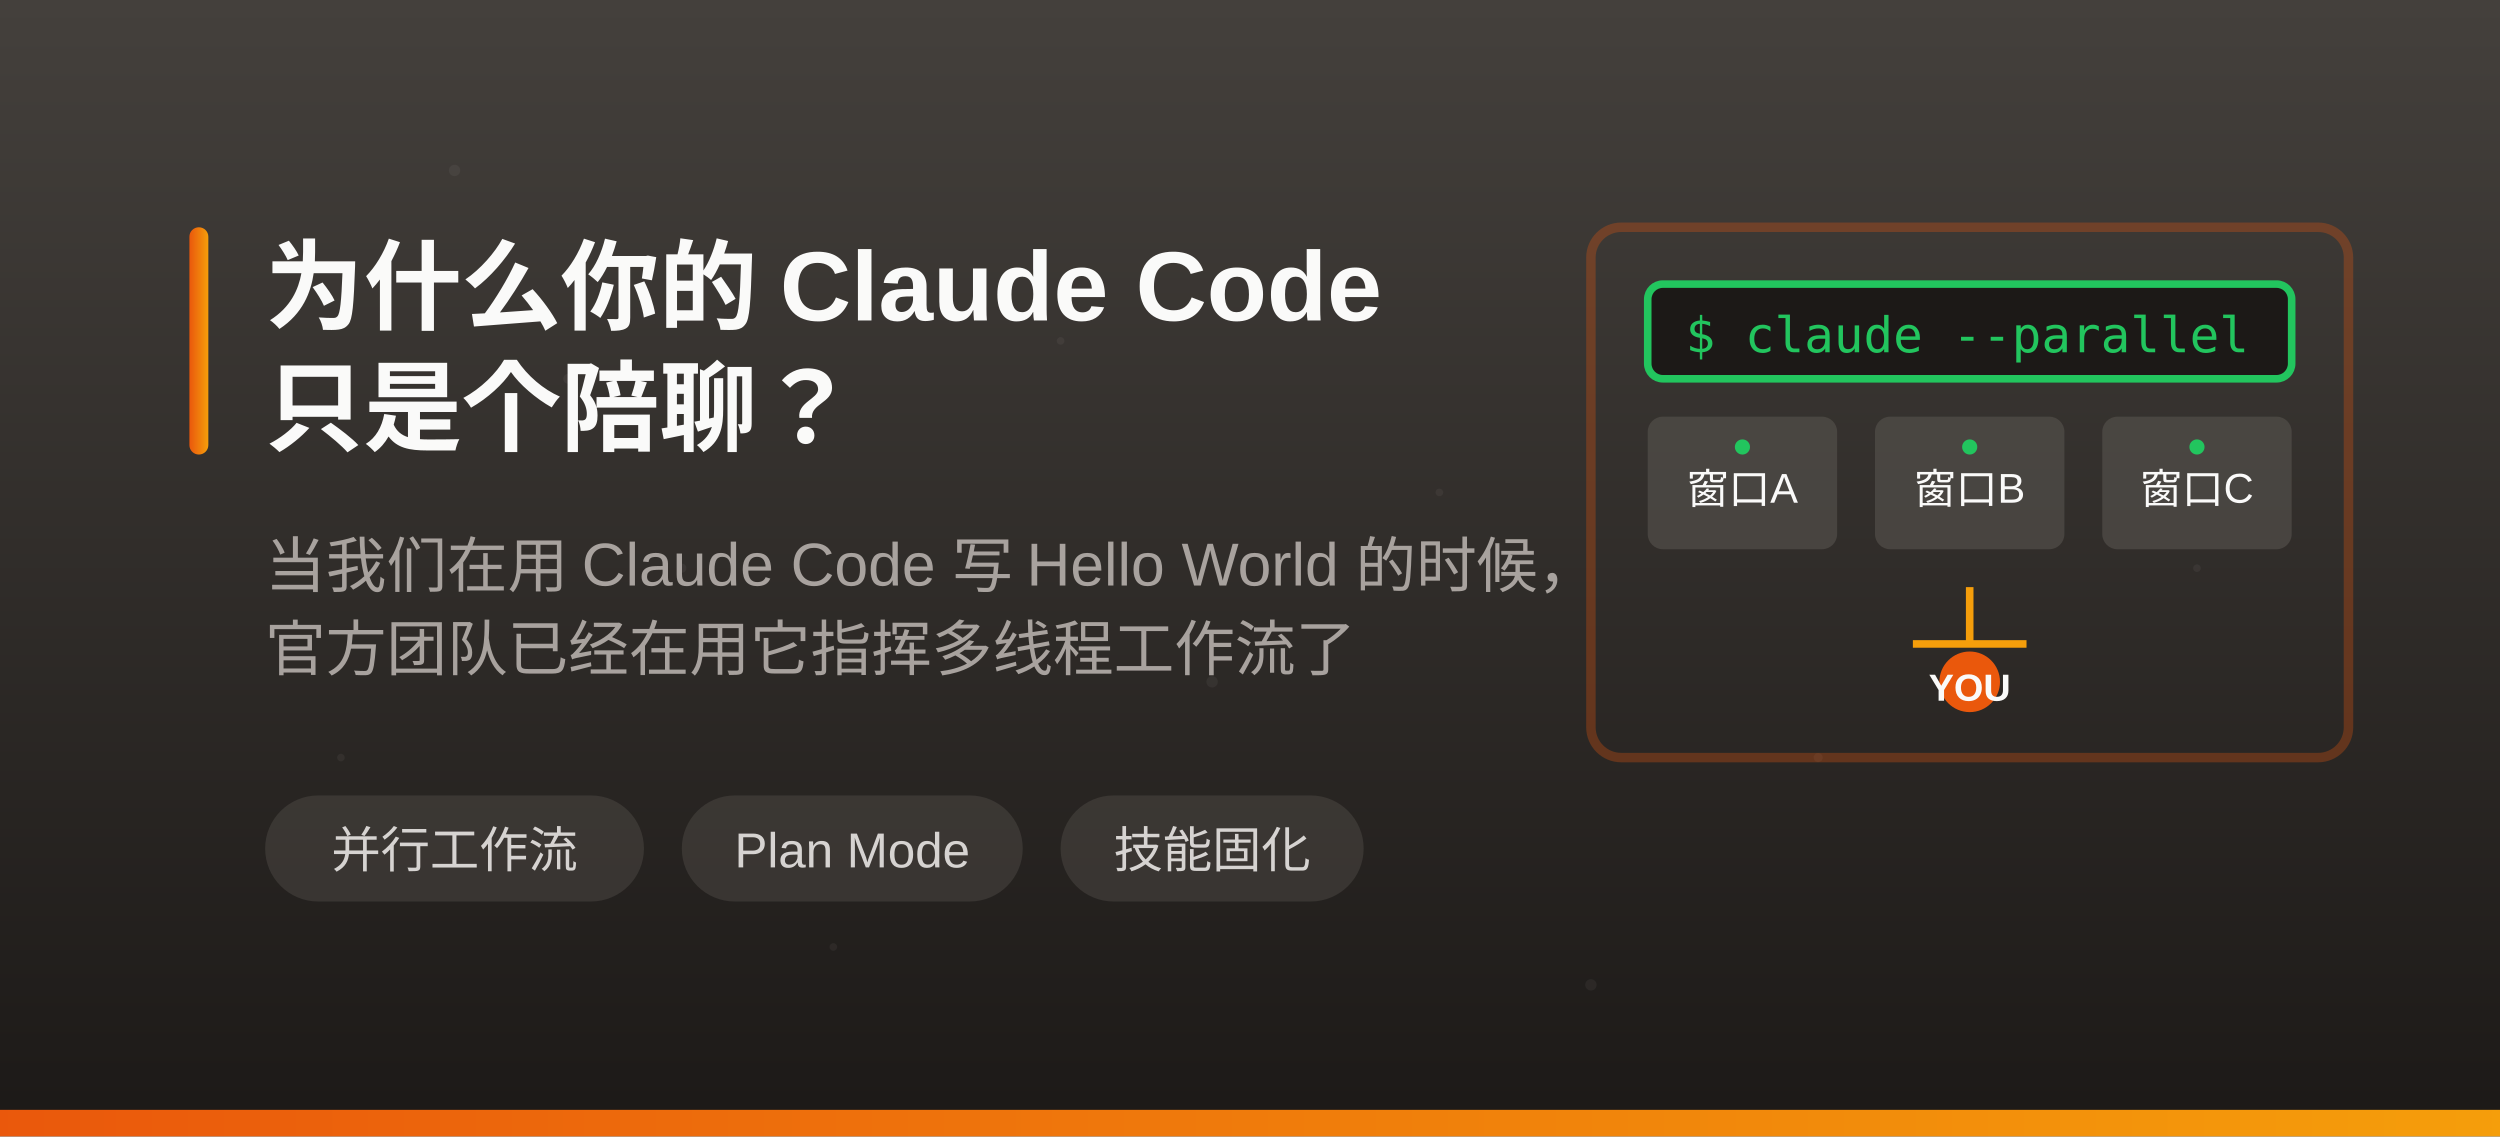
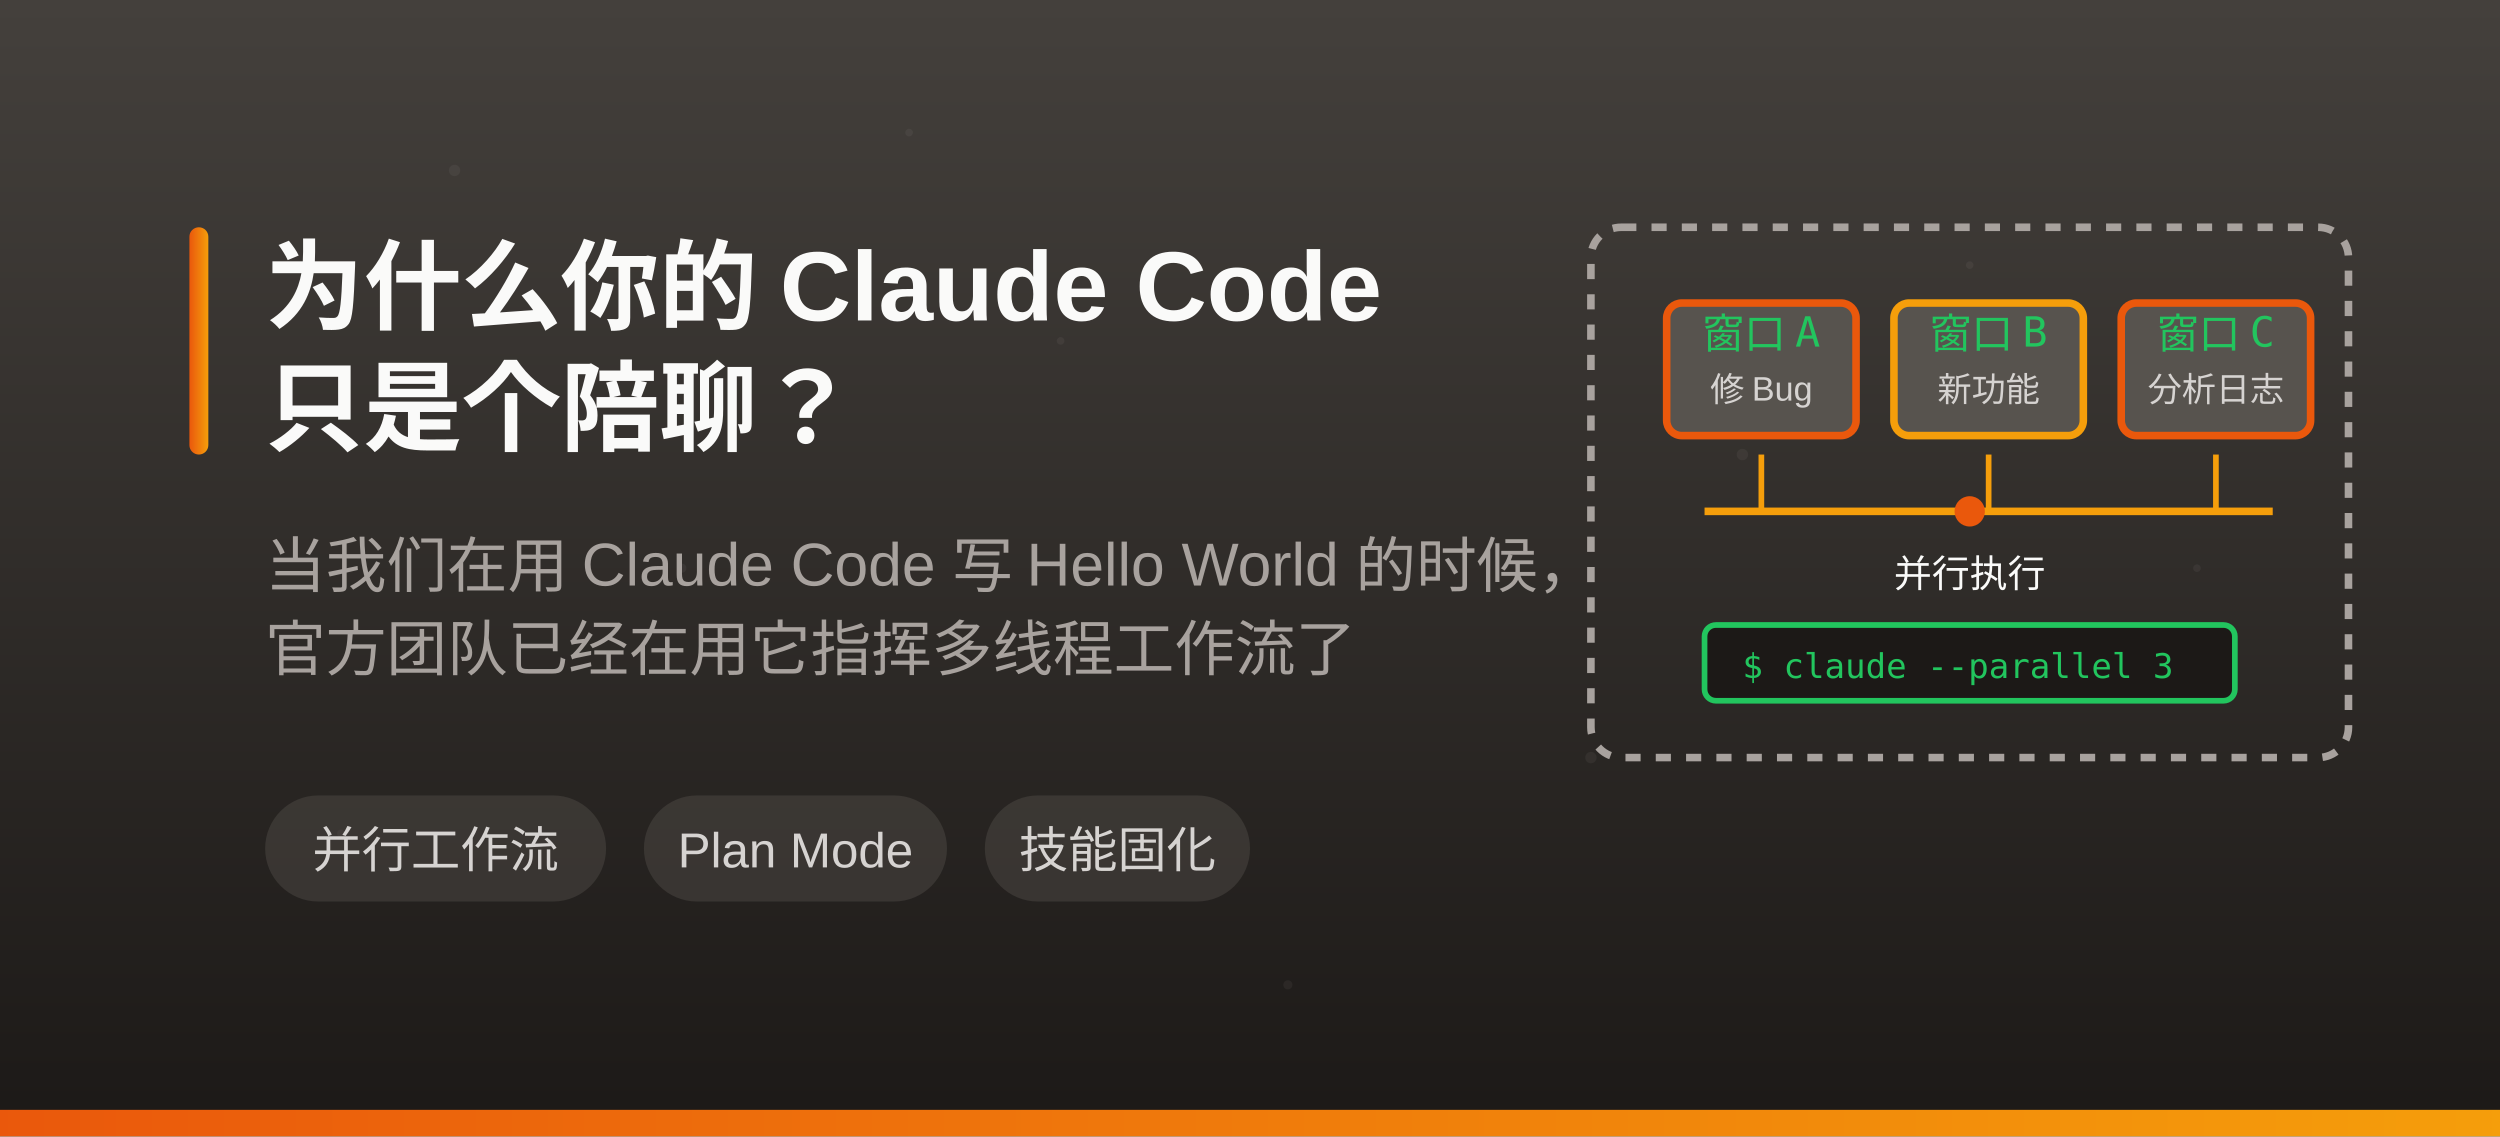
<svg xmlns="http://www.w3.org/2000/svg" viewBox="0 0 660 300">
  <defs>
    <linearGradient id="bgGrad" x1="0%" y1="0%" x2="0%" y2="100%">
      <stop offset="0%" style="stop-color:#44403C" />
      <stop offset="100%" style="stop-color:#1C1917" />
    </linearGradient>
    <linearGradient id="accentGrad" x1="0%" y1="0%" x2="100%" y2="0%">
      <stop offset="0%" style="stop-color:#EA580C" />
      <stop offset="100%" style="stop-color:#F59E0B" />
    </linearGradient>
  </defs>
  <rect width="660" height="300" fill="url(#bgGrad)" />
  <g opacity="0.06">
    <circle cx="120" cy="45" r="1.5" fill="#D6D3D1" />
    <circle cx="280" cy="90" r="1" fill="#D6D3D1" />
    <circle cx="180" cy="150" r="1.2" fill="#D6D3D1" />
-     <circle cx="90" cy="200" r="1" fill="#D6D3D1" />
-     <circle cx="320" cy="180" r="1.5" fill="#D6D3D1" />
-     <circle cx="220" cy="250" r="1" fill="#D6D3D1" />
-     <circle cx="150" cy="100" r="1.3" fill="#D6D3D1" />
-     <circle cx="380" cy="130" r="1" fill="#D6D3D1" />
-     <circle cx="480" cy="200" r="1.2" fill="#D6D3D1" />
-     <circle cx="550" cy="80" r="1" fill="#D6D3D1" />
-     <circle cx="420" cy="260" r="1.5" fill="#D6D3D1" />
+     <circle cx="520" cy="70" r="1" fill="#D6D3D1" />
+     <circle cx="420" cy="200" r="1.5" fill="#D6D3D1" />
+     <circle cx="90" cy="220" r="1" fill="#D6D3D1" />
+     <circle cx="340" cy="260" r="1.2" fill="#D6D3D1" />
    <circle cx="580" cy="150" r="1" fill="#D6D3D1" />
+     <circle cx="240" cy="35" r="1" fill="#D6D3D1" />
+     <circle cx="460" cy="120" r="1.5" fill="#D6D3D1" />
  </g>
  <rect x="50" y="60" width="5" height="60" fill="url(#accentGrad)" rx="2.5" />
  <text x="70" y="85" font-family="Arial, sans-serif" font-size="26" font-weight="bold" fill="#FAFAF9">
    <tspan x="70" dy="0">为什么你的 Claude Code</tspan>
    <tspan x="70" dy="32">只是个陪聊？</tspan>
  </text>
  <text x="70" y="155" font-family="Arial, sans-serif" font-size="16" fill="#A8A29E">
    <tspan x="70" dy="0">当我们在用 Claude Code 写 Hello World 的时候，</tspan>
    <tspan x="70" dy="22">官方团队已经在用它指挥多线程工作流了</tspan>
  </text>
  <g transform="translate(70, 210)">
-     <rect width="100" height="28" rx="14" fill="#57534E" opacity="0.4" />
-     <text x="50" y="19" font-family="Arial, sans-serif" font-size="13" fill="#D6D3D1" text-anchor="middle">并行工作流</text>
+     <rect width="90" height="28" rx="14" fill="#57534E" opacity="0.4" />
+     <text x="45" y="19" font-family="Arial, sans-serif" font-size="13" fill="#D6D3D1" text-anchor="middle">并行工作流</text>
  </g>
-   <g transform="translate(180, 210)">
-     <rect width="90" height="28" rx="14" fill="#57534E" opacity="0.4" />
-     <text x="45" y="19" font-family="Arial, sans-serif" font-size="13" fill="#D6D3D1" text-anchor="middle">Plan Mode</text>
+   <g transform="translate(170, 210)">
+     <rect width="80" height="28" rx="14" fill="#57534E" opacity="0.4" />
+     <text x="40" y="19" font-family="Arial, sans-serif" font-size="13" fill="#D6D3D1" text-anchor="middle">Plan Mode</text>
  </g>
-   <g transform="translate(280, 210)">
-     <rect width="80" height="28" rx="14" fill="#57534E" opacity="0.4" />
-     <text x="40" y="19" font-family="Arial, sans-serif" font-size="13" fill="#D6D3D1" text-anchor="middle">技能固化</text>
+   <g transform="translate(260, 210)">
+     <rect width="70" height="28" rx="14" fill="#57534E" opacity="0.4" />
+     <text x="35" y="19" font-family="Arial, sans-serif" font-size="13" fill="#D6D3D1" text-anchor="middle">技能固化</text>
  </g>
  <g transform="translate(420, 60)">
-     <rect x="0" y="0" width="200" height="140" rx="8" fill="none" stroke="#EA580C" stroke-width="2.5" opacity="0.3" />
-     <rect x="15" y="15" width="170" height="25" rx="4" fill="#1C1917" stroke="#22C55E" stroke-width="2" />
-     <text x="25" y="33" font-family="monospace" font-size="13" fill="#22C55E">$ claude --parallel</text>
-     <g transform="translate(15, 50)">
-       <rect width="50" height="35" rx="4" fill="#57534E" opacity="0.6" />
-       <text x="25" y="23" font-family="Arial, sans-serif" font-size="11" fill="#FAFAF9" text-anchor="middle">窗口A</text>
-       <circle cx="25" cy="8" r="2" fill="#22C55E" />
-     </g>
-     <g transform="translate(75, 50)">
-       <rect width="50" height="35" rx="4" fill="#57534E" opacity="0.6" />
-       <text x="25" y="23" font-family="Arial, sans-serif" font-size="11" fill="#FAFAF9" text-anchor="middle">窗口B</text>
-       <circle cx="25" cy="8" r="2" fill="#22C55E" />
-     </g>
-     <g transform="translate(135, 50)">
-       <rect width="50" height="35" rx="4" fill="#57534E" opacity="0.6" />
-       <text x="25" y="23" font-family="Arial, sans-serif" font-size="11" fill="#FAFAF9" text-anchor="middle">窗口C</text>
-       <circle cx="25" cy="8" r="2" fill="#22C55E" />
-     </g>
-     <path d="M 100 95 L 100 110 M 85 110 L 115 110" stroke="#F59E0B" stroke-width="2" fill="none" />
-     <circle cx="100" cy="120" r="8" fill="#EA580C" />
-     <text x="100" y="125" font-family="Arial, sans-serif" font-size="10" fill="#FAFAF9" text-anchor="middle" font-weight="bold">YOU</text>
+     <rect x="0" y="0" width="200" height="140" rx="8" fill="none" stroke="#A8A29E" stroke-width="2" stroke-dasharray="4,4" />
+     <rect x="20" y="20" width="50" height="35" rx="4" fill="#57534E" stroke="#EA580C" stroke-width="2" />
+     <text x="45" y="32" font-family="monospace" font-size="11" fill="#22C55E" text-anchor="middle">窗口 A</text>
+     <text x="45" y="46" font-family="Arial, sans-serif" font-size="9" fill="#D6D3D1" text-anchor="middle">修 Bug</text>
+     <rect x="80" y="20" width="50" height="35" rx="4" fill="#57534E" stroke="#F59E0B" stroke-width="2" />
+     <text x="105" y="32" font-family="monospace" font-size="11" fill="#22C55E" text-anchor="middle">窗口 B</text>
+     <text x="105" y="46" font-family="Arial, sans-serif" font-size="9" fill="#D6D3D1" text-anchor="middle">新功能</text>
+     <rect x="140" y="20" width="50" height="35" rx="4" fill="#57534E" stroke="#EA580C" stroke-width="2" />
+     <text x="165" y="32" font-family="monospace" font-size="11" fill="#22C55E" text-anchor="middle">窗口 C</text>
+     <text x="165" y="46" font-family="Arial, sans-serif" font-size="9" fill="#D6D3D1" text-anchor="middle">分析日志</text>
+     <path d="M 45 60 L 45 75 M 105 60 L 105 75 M 165 60 L 165 75" stroke="#F59E0B" stroke-width="1.5" fill="none" />
+     <path d="M 30 75 L 180 75" stroke="#F59E0B" stroke-width="2" fill="none" />
+     <circle cx="100" cy="75" r="4" fill="#EA580C" />
+     <text x="100" y="95" font-family="monospace" font-size="10" fill="#FAFAF9" text-anchor="middle">并行执行</text>
+     <rect x="30" y="105" width="140" height="20" rx="3" fill="#1C1917" stroke="#22C55E" stroke-width="1.5" />
+     <text x="40" y="119" font-family="monospace" font-size="9" fill="#22C55E">$ claude --parallel 3</text>
  </g>
  <rect x="0" y="293" width="660" height="7" fill="url(#accentGrad)" />
</svg>
